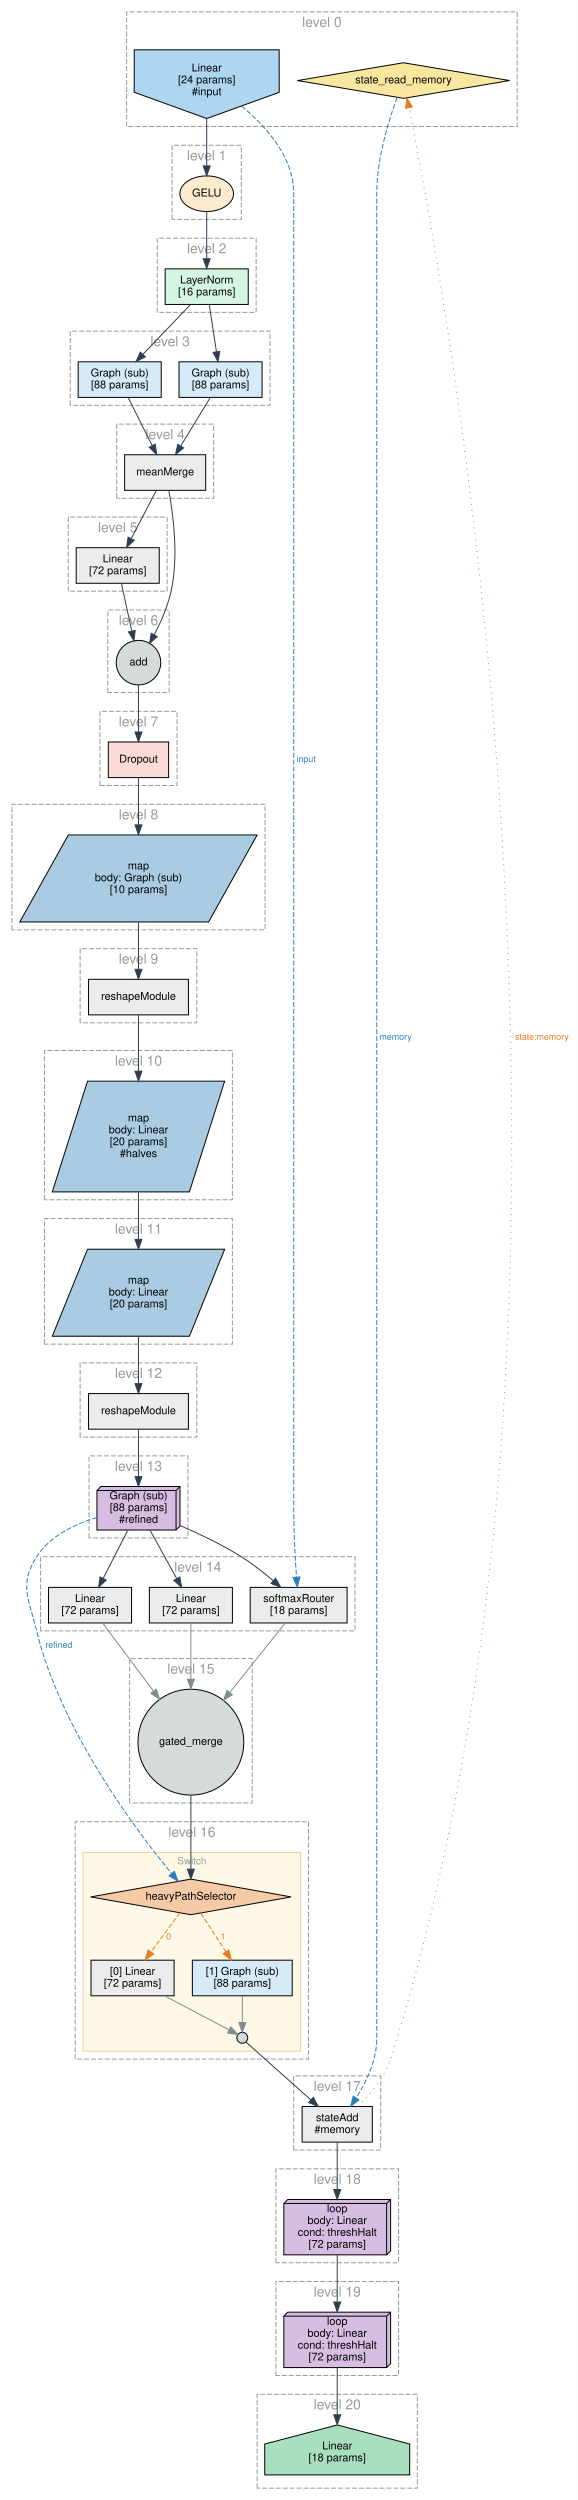
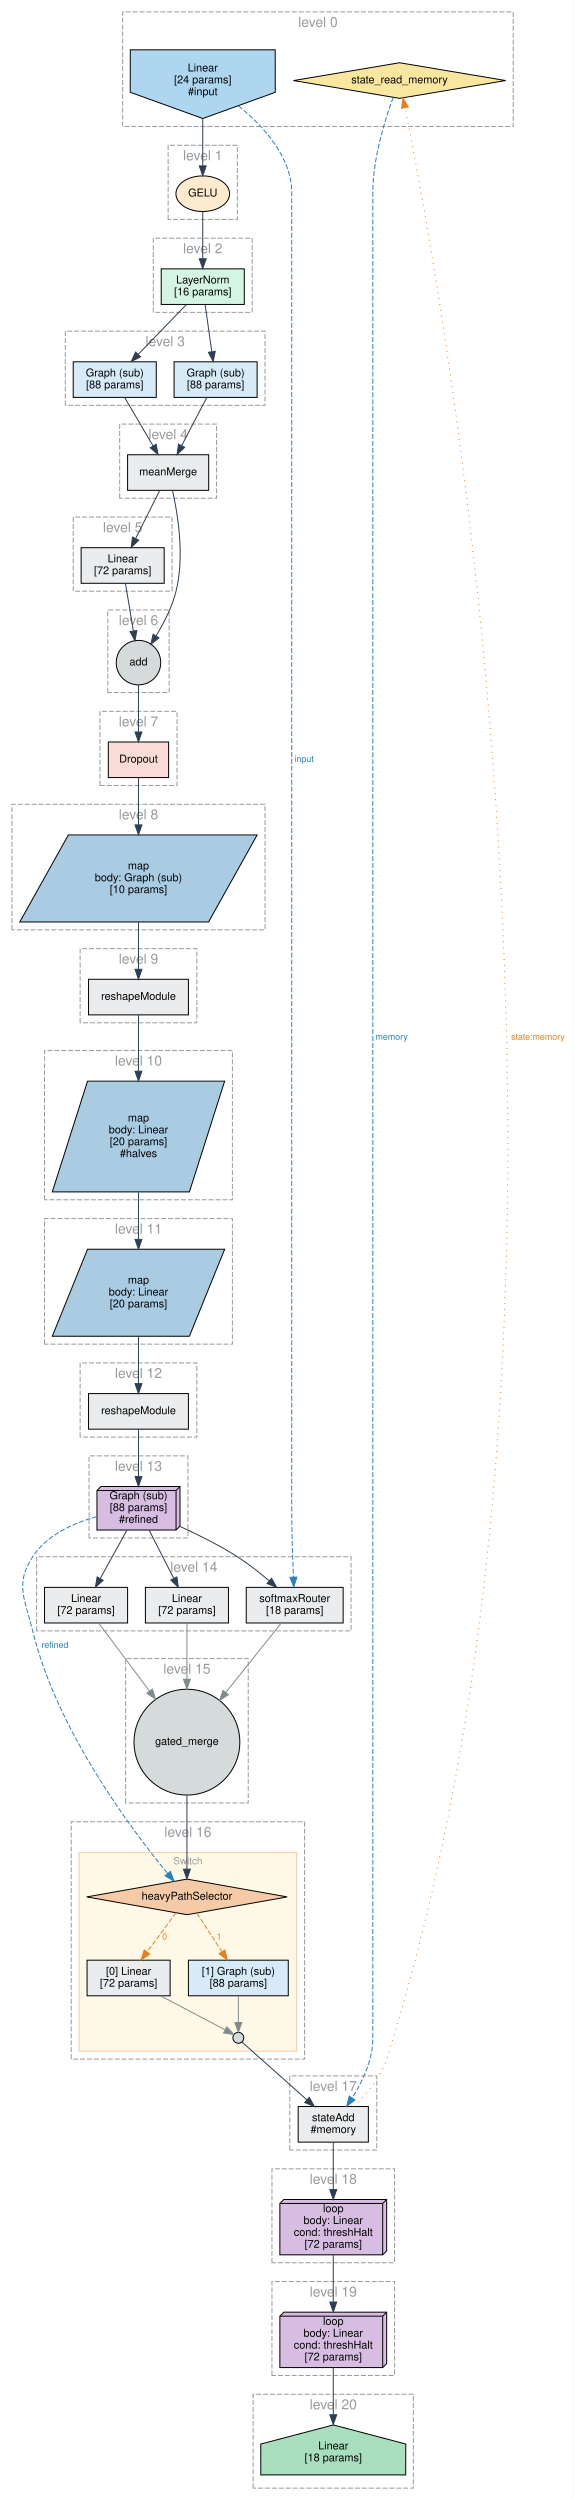
- <svg xmlns="http://www.w3.org/2000/svg" width="584pt" height="2528pt" viewBox="0.00 0.00 584.00 2528.39">
+ <svg xmlns="http://www.w3.org/2000/svg" width="580pt" height="2528pt" viewBox="0.00 0.00 580.00 2528.39">
  <g id="graph0" class="graph" transform="scale(1 1) rotate(0) translate(4 2524.39)">
-     <polygon fill="white" stroke="transparent" points="-4,4 -4,-2524.39 580,-2524.39 580,4 -4,4" />
+     <polygon fill="white" stroke="transparent" points="-4,4 -4,-2524.39 576,-2524.39 576,4 -4,4" />
    <g id="clust1" class="cluster">
-       <polygon fill="none" stroke="#999999" stroke-dasharray="5,2" points="124,-2396.48 124,-2512.39 519,-2512.39 519,-2396.48 124,-2396.48" />
-       <text text-anchor="middle" x="321.5" y="-2497.19" font-family="Helvetica,sans-Serif" font-size="14.00" fill="#999999">level 0</text>
+       <polygon fill="none" stroke="#999999" stroke-dasharray="5,2" points="120,-2396.48 120,-2512.39 515,-2512.39 515,-2396.48 120,-2396.48" />
+       <text text-anchor="middle" x="317.5" y="-2497.19" font-family="Helvetica,sans-Serif" font-size="14.00" fill="#999999">level 0</text>
    </g>
    <g id="clust2" class="cluster">
-       <polygon fill="none" stroke="#999999" stroke-dasharray="5,2" points="170,-2302.48 170,-2377.48 240,-2377.48 240,-2302.48 170,-2302.48" />
-       <text text-anchor="middle" x="205" y="-2362.28" font-family="Helvetica,sans-Serif" font-size="14.00" fill="#999999">level 1</text>
+       <polygon fill="none" stroke="#999999" stroke-dasharray="5,2" points="166,-2302.48 166,-2377.48 236,-2377.48 236,-2302.48 166,-2302.48" />
+       <text text-anchor="middle" x="201" y="-2362.28" font-family="Helvetica,sans-Serif" font-size="14.00" fill="#999999">level 1</text>
    </g>
    <g id="clust3" class="cluster">
-       <polygon fill="none" stroke="#999999" stroke-dasharray="5,2" points="155,-2208.48 155,-2283.48 255,-2283.48 255,-2208.48 155,-2208.48" />
-       <text text-anchor="middle" x="205" y="-2268.28" font-family="Helvetica,sans-Serif" font-size="14.00" fill="#999999">level 2</text>
+       <polygon fill="none" stroke="#999999" stroke-dasharray="5,2" points="151,-2208.48 151,-2283.48 251,-2283.48 251,-2208.48 151,-2208.48" />
+       <text text-anchor="middle" x="201" y="-2268.28" font-family="Helvetica,sans-Serif" font-size="14.00" fill="#999999">level 2</text>
    </g>
    <g id="clust4" class="cluster">
-       <polygon fill="none" stroke="#999999" stroke-dasharray="5,2" points="67,-2114.48 67,-2189.48 269,-2189.48 269,-2114.48 67,-2114.48" />
-       <text text-anchor="middle" x="168" y="-2174.28" font-family="Helvetica,sans-Serif" font-size="14.00" fill="#999999">level 3</text>
+       <polygon fill="none" stroke="#999999" stroke-dasharray="5,2" points="62,-2114.48 62,-2189.48 264,-2189.48 264,-2114.48 62,-2114.48" />
+       <text text-anchor="middle" x="163" y="-2174.28" font-family="Helvetica,sans-Serif" font-size="14.00" fill="#999999">level 3</text>
    </g>
    <g id="clust5" class="cluster">
-       <polygon fill="none" stroke="#999999" stroke-dasharray="5,2" points="114,-2020.48 114,-2095.48 212,-2095.48 212,-2020.48 114,-2020.48" />
-       <text text-anchor="middle" x="163" y="-2080.28" font-family="Helvetica,sans-Serif" font-size="14.00" fill="#999999">level 4</text>
+       <polygon fill="none" stroke="#999999" stroke-dasharray="5,2" points="117,-2020.48 117,-2095.48 215,-2095.48 215,-2020.48 117,-2020.48" />
+       <text text-anchor="middle" x="166" y="-2080.28" font-family="Helvetica,sans-Serif" font-size="14.00" fill="#999999">level 4</text>
    </g>
    <g id="clust6" class="cluster">
-       <polygon fill="none" stroke="#999999" stroke-dasharray="5,2" points="65,-1926.48 65,-2001.48 165,-2001.48 165,-1926.48 65,-1926.48" />
-       <text text-anchor="middle" x="115" y="-1986.28" font-family="Helvetica,sans-Serif" font-size="14.00" fill="#999999">level 5</text>
+       <polygon fill="none" stroke="#999999" stroke-dasharray="5,2" points="70,-1926.48 70,-2001.48 170,-2001.48 170,-1926.48 70,-1926.48" />
+       <text text-anchor="middle" x="120" y="-1986.28" font-family="Helvetica,sans-Serif" font-size="14.00" fill="#999999">level 5</text>
    </g>
    <g id="clust7" class="cluster">
      <polygon fill="none" stroke="#999999" stroke-dasharray="5,2" points="105,-1823.98 105,-1907.48 167,-1907.48 167,-1823.98 105,-1823.98" />
      <text text-anchor="middle" x="136" y="-1892.28" font-family="Helvetica,sans-Serif" font-size="14.00" fill="#999999">level 6</text>
    </g>
    <g id="clust8" class="cluster">
      <polygon fill="none" stroke="#999999" stroke-dasharray="5,2" points="97,-1729.98 97,-1804.98 175,-1804.98 175,-1729.98 97,-1729.98" />
      <text text-anchor="middle" x="136" y="-1789.78" font-family="Helvetica,sans-Serif" font-size="14.00" fill="#999999">level 7</text>
    </g>
    <g id="clust9" class="cluster">
      <polygon fill="none" stroke="#999999" stroke-dasharray="5,2" points="8,-1583.98 8,-1710.98 264,-1710.98 264,-1583.98 8,-1583.98" />
      <text text-anchor="middle" x="136" y="-1695.78" font-family="Helvetica,sans-Serif" font-size="14.00" fill="#999999">level 8</text>
    </g>
    <g id="clust10" class="cluster">
      <polygon fill="none" stroke="#999999" stroke-dasharray="5,2" points="77,-1489.98 77,-1564.98 195,-1564.98 195,-1489.98 77,-1489.98" />
      <text text-anchor="middle" x="136" y="-1549.78" font-family="Helvetica,sans-Serif" font-size="14.00" fill="#999999">level 9</text>
    </g>
    <g id="clust11" class="cluster">
      <polygon fill="none" stroke="#999999" stroke-dasharray="5,2" points="41,-1310.98 41,-1461.98 231,-1461.98 231,-1310.98 41,-1310.98" />
      <text text-anchor="middle" x="136" y="-1446.78" font-family="Helvetica,sans-Serif" font-size="14.00" fill="#999999">level 10</text>
    </g>
    <g id="clust12" class="cluster">
      <polygon fill="none" stroke="#999999" stroke-dasharray="5,2" points="41,-1164.98 41,-1291.98 231,-1291.98 231,-1164.98 41,-1164.98" />
      <text text-anchor="middle" x="136" y="-1276.78" font-family="Helvetica,sans-Serif" font-size="14.00" fill="#999999">level 11</text>
    </g>
    <g id="clust13" class="cluster">
      <polygon fill="none" stroke="#999999" stroke-dasharray="5,2" points="77,-1070.98 77,-1145.98 195,-1145.98 195,-1070.98 77,-1070.98" />
      <text text-anchor="middle" x="136" y="-1130.78" font-family="Helvetica,sans-Serif" font-size="14.00" fill="#999999">level 12</text>
    </g>
    <g id="clust14" class="cluster">
      <polygon fill="none" stroke="#999999" stroke-dasharray="5,2" points="86,-968.98 86,-1051.98 186,-1051.98 186,-968.98 86,-968.98" />
      <text text-anchor="middle" x="136" y="-1036.78" font-family="Helvetica,sans-Serif" font-size="14.00" fill="#999999">level 13</text>
    </g>
    <g id="clust15" class="cluster">
-       <polygon fill="none" stroke="#999999" stroke-dasharray="5,2" points="37,-874.98 37,-949.98 355,-949.98 355,-874.98 37,-874.98" />
-       <text text-anchor="middle" x="196" y="-934.78" font-family="Helvetica,sans-Serif" font-size="14.00" fill="#999999">level 14</text>
+       <polygon fill="none" stroke="#999999" stroke-dasharray="5,2" points="33,-874.98 33,-949.98 351,-949.98 351,-874.98 33,-874.98" />
+       <text text-anchor="middle" x="192" y="-934.78" font-family="Helvetica,sans-Serif" font-size="14.00" fill="#999999">level 14</text>
    </g>
    <g id="clust16" class="cluster">
-       <polygon fill="none" stroke="#999999" stroke-dasharray="5,2" points="127,-700.94 127,-846.98 251,-846.98 251,-700.94 127,-700.94" />
-       <text text-anchor="middle" x="189" y="-831.78" font-family="Helvetica,sans-Serif" font-size="14.00" fill="#999999">level 15</text>
+       <polygon fill="none" stroke="#999999" stroke-dasharray="5,2" points="123,-700.94 123,-846.98 247,-846.98 247,-700.94 123,-700.94" />
+       <text text-anchor="middle" x="185" y="-831.78" font-family="Helvetica,sans-Serif" font-size="14.00" fill="#999999">level 15</text>
    </g>
    <g id="clust17" class="cluster">
-       <polygon fill="none" stroke="#999999" stroke-dasharray="5,2" points="72,-441.94 72,-681.94 308,-681.94 308,-441.94 72,-441.94" />
-       <text text-anchor="middle" x="190" y="-666.74" font-family="Helvetica,sans-Serif" font-size="14.00" fill="#999999">level 16</text>
+       <polygon fill="none" stroke="#999999" stroke-dasharray="5,2" points="68,-441.94 68,-681.94 304,-681.94 304,-441.94 68,-441.94" />
+       <text text-anchor="middle" x="186" y="-666.74" font-family="Helvetica,sans-Serif" font-size="14.00" fill="#999999">level 16</text>
    </g>
    <g id="clust18" class="cluster">
-       <polygon fill="#fef9e7" stroke="#f5cba7" points="80,-449.94 80,-650.94 300,-650.94 300,-449.94 80,-449.94" />
-       <text text-anchor="middle" x="190" y="-638.94" font-family="Helvetica,sans-Serif" font-size="10.00" fill="#999999">Switch</text>
+       <polygon fill="#fef9e7" stroke="#f5cba7" points="76,-449.94 76,-650.94 296,-650.94 296,-449.94 76,-449.94" />
+       <text text-anchor="middle" x="186" y="-638.94" font-family="Helvetica,sans-Serif" font-size="10.00" fill="#999999">Switch</text>
    </g>
    <g id="clust19" class="cluster">
-       <polygon fill="none" stroke="#999999" stroke-dasharray="5,2" points="293,-349.94 293,-424.94 381,-424.94 381,-349.94 293,-349.94" />
-       <text text-anchor="middle" x="337" y="-409.74" font-family="Helvetica,sans-Serif" font-size="14.00" fill="#999999">level 17</text>
+       <polygon fill="none" stroke="#999999" stroke-dasharray="5,2" points="289,-349.94 289,-424.94 377,-424.94 377,-349.94 289,-349.94" />
+       <text text-anchor="middle" x="333" y="-409.74" font-family="Helvetica,sans-Serif" font-size="14.00" fill="#999999">level 17</text>
    </g>
    <g id="clust20" class="cluster">
-       <polygon fill="none" stroke="#999999" stroke-dasharray="5,2" points="275,-235.94 275,-330.94 399,-330.94 399,-235.94 275,-235.94" />
-       <text text-anchor="middle" x="337" y="-315.74" font-family="Helvetica,sans-Serif" font-size="14.00" fill="#999999">level 18</text>
+       <polygon fill="none" stroke="#999999" stroke-dasharray="5,2" points="271,-235.94 271,-330.94 395,-330.94 395,-235.94 271,-235.94" />
+       <text text-anchor="middle" x="333" y="-315.74" font-family="Helvetica,sans-Serif" font-size="14.00" fill="#999999">level 18</text>
    </g>
    <g id="clust21" class="cluster">
-       <polygon fill="none" stroke="#999999" stroke-dasharray="5,2" points="275,-121.94 275,-216.94 399,-216.94 399,-121.94 275,-121.94" />
-       <text text-anchor="middle" x="337" y="-201.74" font-family="Helvetica,sans-Serif" font-size="14.00" fill="#999999">level 19</text>
+       <polygon fill="none" stroke="#999999" stroke-dasharray="5,2" points="271,-121.94 271,-216.94 395,-216.94 395,-121.94 271,-121.94" />
+       <text text-anchor="middle" x="333" y="-201.74" font-family="Helvetica,sans-Serif" font-size="14.00" fill="#999999">level 19</text>
    </g>
    <g id="clust22" class="cluster">
-       <polygon fill="none" stroke="#999999" stroke-dasharray="5,2" points="256,-8 256,-102.94 418,-102.94 418,-8 256,-8" />
-       <text text-anchor="middle" x="337" y="-87.74" font-family="Helvetica,sans-Serif" font-size="14.00" fill="#999999">level 20</text>
+       <polygon fill="none" stroke="#999999" stroke-dasharray="5,2" points="252,-8 252,-102.94 414,-102.94 414,-8 252,-8" />
+       <text text-anchor="middle" x="333" y="-87.74" font-family="Helvetica,sans-Serif" font-size="14.00" fill="#999999">level 20</text>
    </g>
    <g id="node1" class="node">
-       <polygon fill="#f9e79f" stroke="black" points="404,-2460.93 296.69,-2442.93 404,-2424.93 511.31,-2442.93 404,-2460.93" />
-       <text text-anchor="middle" x="404" y="-2440.13" font-family="Helvetica,sans-Serif" font-size="11.00">state_read_memory</text>
+       <polygon fill="#f9e79f" stroke="black" points="400,-2460.93 292.69,-2442.93 400,-2424.93 507.31,-2442.93 400,-2460.93" />
+       <text text-anchor="middle" x="400" y="-2440.13" font-family="Helvetica,sans-Serif" font-size="11.00">state_read_memory</text>
    </g>
    <g id="node25" class="node">
-       <polygon fill="#eaecee" stroke="black" points="372.5,-393.94 301.5,-393.94 301.5,-357.94 372.5,-357.94 372.5,-393.94" />
-       <text text-anchor="middle" x="337" y="-379.14" font-family="Helvetica,sans-Serif" font-size="11.00">stateAdd</text>
-       <text text-anchor="middle" x="337" y="-367.14" font-family="Helvetica,sans-Serif" font-size="11.00">#memory</text>
+       <polygon fill="#eaecee" stroke="black" points="368.5,-393.94 297.5,-393.94 297.5,-357.94 368.5,-357.94 368.5,-393.94" />
+       <text text-anchor="middle" x="333" y="-379.14" font-family="Helvetica,sans-Serif" font-size="11.00">stateAdd</text>
+       <text text-anchor="middle" x="333" y="-367.14" font-family="Helvetica,sans-Serif" font-size="11.00">#memory</text>
    </g>
    <g id="edge31" class="edge">
-       <path fill="none" stroke="#2980b9" stroke-dasharray="5,2" d="M397.6,-2425.83C389.62,-2404.26 377,-2364.61 377,-2329.48 377,-2329.48 377,-2329.48 377,-462.44 377,-440.87 366.43,-418.88 356.15,-402.6" />
-       <polygon fill="#2980b9" stroke="#2980b9" points="359,-400.56 350.54,-394.18 353.18,-404.44 359,-400.56" />
-       <text text-anchor="middle" x="396" y="-1472.78" font-family="Helvetica,sans-Serif" font-size="9.00" fill="#2980b9">memory</text>
+       <path fill="none" stroke="#2980b9" stroke-dasharray="5,2" d="M393.6,-2425.83C385.62,-2404.26 373,-2364.61 373,-2329.48 373,-2329.48 373,-2329.48 373,-462.44 373,-440.87 362.43,-418.88 352.15,-402.6" />
+       <polygon fill="#2980b9" stroke="#2980b9" points="355,-400.56 346.54,-394.18 349.18,-404.44 355,-400.56" />
+       <text text-anchor="middle" x="392" y="-1472.78" font-family="Helvetica,sans-Serif" font-size="9.00" fill="#2980b9">memory</text>
    </g>
    <g id="node2" class="node">
-       <polygon fill="#aed6f1" stroke="black" points="131.66,-2431.06 205,-2404.52 278.34,-2431.06 278.27,-2474.01 131.73,-2474.01 131.66,-2431.06" />
-       <text text-anchor="middle" x="205" y="-2452.13" font-family="Helvetica,sans-Serif" font-size="11.00">Linear</text>
-       <text text-anchor="middle" x="205" y="-2440.13" font-family="Helvetica,sans-Serif" font-size="11.00">[24 params]</text>
-       <text text-anchor="middle" x="205" y="-2428.13" font-family="Helvetica,sans-Serif" font-size="11.00">#input</text>
+       <polygon fill="#aed6f1" stroke="black" points="127.66,-2431.06 201,-2404.52 274.34,-2431.06 274.27,-2474.01 127.73,-2474.01 127.66,-2431.06" />
+       <text text-anchor="middle" x="201" y="-2452.13" font-family="Helvetica,sans-Serif" font-size="11.00">Linear</text>
+       <text text-anchor="middle" x="201" y="-2440.13" font-family="Helvetica,sans-Serif" font-size="11.00">[24 params]</text>
+       <text text-anchor="middle" x="201" y="-2428.13" font-family="Helvetica,sans-Serif" font-size="11.00">#input</text>
    </g>
    <g id="node3" class="node">
-       <ellipse fill="#fdebd0" stroke="black" cx="205" cy="-2328.48" rx="27.12" ry="18" />
-       <text text-anchor="middle" x="205" y="-2325.68" font-family="Helvetica,sans-Serif" font-size="11.00">GELU</text>
+       <ellipse fill="#fdebd0" stroke="black" cx="201" cy="-2328.48" rx="27.12" ry="18" />
+       <text text-anchor="middle" x="201" y="-2325.68" font-family="Helvetica,sans-Serif" font-size="11.00">GELU</text>
    </g>
    <g id="edge5" class="edge">
-       <path fill="none" stroke="#2c3e50" d="M205,-2404.49C205,-2388.91 205,-2371.15 205,-2356.83" />
-       <polygon fill="#2c3e50" stroke="#2c3e50" points="208.5,-2356.64 205,-2346.64 201.5,-2356.64 208.5,-2356.64" />
-     </g>
-     <g id="node19" class="node">
-       <polygon fill="#eaecee" stroke="black" points="347,-918.98 249,-918.98 249,-882.98 347,-882.98 347,-918.98" />
-       <text text-anchor="middle" x="298" y="-904.18" font-family="Helvetica,sans-Serif" font-size="11.00">softmaxRouter</text>
-       <text text-anchor="middle" x="298" y="-892.18" font-family="Helvetica,sans-Serif" font-size="11.00">[18 params]</text>
+       <path fill="none" stroke="#2c3e50" d="M201,-2404.49C201,-2388.91 201,-2371.15 201,-2356.83" />
+       <polygon fill="#2c3e50" stroke="#2c3e50" points="204.5,-2356.64 201,-2346.64 197.5,-2356.64 204.5,-2356.64" />
+     </g>
+     <g id="node18" class="node">
+       <polygon fill="#eaecee" stroke="black" points="343,-918.98 245,-918.98 245,-882.98 343,-882.98 343,-918.98" />
+       <text text-anchor="middle" x="294" y="-904.18" font-family="Helvetica,sans-Serif" font-size="11.00">softmaxRouter</text>
+       <text text-anchor="middle" x="294" y="-892.18" font-family="Helvetica,sans-Serif" font-size="11.00">[18 params]</text>
    </g>
    <g id="edge27" class="edge">
-       <path fill="none" stroke="#2980b9" stroke-dasharray="5,2" d="M240.29,-2417.11C264.77,-2396.73 293,-2365.42 293,-2329.48 293,-2329.48 293,-2329.48 293,-997.98 293,-974.85 294.47,-948.63 295.81,-929.44" />
-       <polygon fill="#2980b9" stroke="#2980b9" points="299.31,-929.53 296.55,-919.3 292.33,-929.02 299.31,-929.53" />
-       <text text-anchor="middle" x="305.5" y="-1753.78" font-family="Helvetica,sans-Serif" font-size="9.00" fill="#2980b9">input</text>
+       <path fill="none" stroke="#2980b9" stroke-dasharray="5,2" d="M237.09,-2417.29C262.13,-2397 291,-2365.73 291,-2329.48 291,-2329.48 291,-2329.48 291,-997.98 291,-974.87 291.88,-948.65 292.69,-929.46" />
+       <polygon fill="#2980b9" stroke="#2980b9" points="296.19,-929.46 293.13,-919.31 289.2,-929.15 296.19,-929.46" />
+       <text text-anchor="middle" x="303.5" y="-1753.78" font-family="Helvetica,sans-Serif" font-size="9.00" fill="#2980b9">input</text>
    </g>
    <g id="node4" class="node">
-       <polygon fill="#d5f5e3" stroke="black" points="247,-2252.48 163,-2252.48 163,-2216.48 247,-2216.48 247,-2252.48" />
-       <text text-anchor="middle" x="205" y="-2237.68" font-family="Helvetica,sans-Serif" font-size="11.00">LayerNorm</text>
-       <text text-anchor="middle" x="205" y="-2225.68" font-family="Helvetica,sans-Serif" font-size="11.00">[16 params]</text>
+       <polygon fill="#d5f5e3" stroke="black" points="243,-2252.48 159,-2252.48 159,-2216.48 243,-2216.48 243,-2252.48" />
+       <text text-anchor="middle" x="201" y="-2237.68" font-family="Helvetica,sans-Serif" font-size="11.00">LayerNorm</text>
+       <text text-anchor="middle" x="201" y="-2225.68" font-family="Helvetica,sans-Serif" font-size="11.00">[16 params]</text>
    </g>
    <g id="edge6" class="edge">
-       <path fill="none" stroke="#2c3e50" d="M205,-2310.17C205,-2296.94 205,-2278.42 205,-2263.14" />
-       <polygon fill="#2c3e50" stroke="#2c3e50" points="208.5,-2262.7 205,-2252.7 201.5,-2262.7 208.5,-2262.7" />
+       <path fill="none" stroke="#2c3e50" d="M201,-2310.17C201,-2296.94 201,-2278.42 201,-2263.14" />
+       <polygon fill="#2c3e50" stroke="#2c3e50" points="204.5,-2262.7 201,-2252.7 197.5,-2262.7 204.5,-2262.7" />
    </g>
    <g id="node5" class="node">
-       <polygon fill="#d6eaf8" stroke="black" points="261,-2158.48 177,-2158.48 177,-2122.48 261,-2122.48 261,-2158.48" />
-       <text text-anchor="middle" x="219" y="-2143.68" font-family="Helvetica,sans-Serif" font-size="11.00">Graph (sub)</text>
-       <text text-anchor="middle" x="219" y="-2131.68" font-family="Helvetica,sans-Serif" font-size="11.00">[88 params]</text>
+       <polygon fill="#d6eaf8" stroke="black" points="154,-2158.48 70,-2158.48 70,-2122.48 154,-2122.48 154,-2158.48" />
+       <text text-anchor="middle" x="112" y="-2143.68" font-family="Helvetica,sans-Serif" font-size="11.00">Graph (sub)</text>
+       <text text-anchor="middle" x="112" y="-2131.68" font-family="Helvetica,sans-Serif" font-size="11.00">[88 params]</text>
    </g>
    <g id="edge7" class="edge">
-       <path fill="none" stroke="#2c3e50" d="M207.63,-2216.17C209.67,-2202.81 212.52,-2184.06 214.86,-2168.69" />
-       <polygon fill="#2c3e50" stroke="#2c3e50" points="218.33,-2169.11 216.38,-2158.7 211.41,-2168.06 218.33,-2169.11" />
+       <path fill="none" stroke="#2c3e50" d="M184.26,-2216.17C170.59,-2202.04 151.09,-2181.88 135.79,-2166.07" />
+       <polygon fill="#2c3e50" stroke="#2c3e50" points="138.13,-2163.46 128.67,-2158.7 133.1,-2168.32 138.13,-2163.46" />
    </g>
    <g id="node6" class="node">
-       <polygon fill="#d6eaf8" stroke="black" points="159,-2158.48 75,-2158.48 75,-2122.48 159,-2122.48 159,-2158.48" />
-       <text text-anchor="middle" x="117" y="-2143.68" font-family="Helvetica,sans-Serif" font-size="11.00">Graph (sub)</text>
-       <text text-anchor="middle" x="117" y="-2131.68" font-family="Helvetica,sans-Serif" font-size="11.00">[88 params]</text>
+       <polygon fill="#d6eaf8" stroke="black" points="256,-2158.48 172,-2158.48 172,-2122.48 256,-2122.48 256,-2158.48" />
+       <text text-anchor="middle" x="214" y="-2143.68" font-family="Helvetica,sans-Serif" font-size="11.00">Graph (sub)</text>
+       <text text-anchor="middle" x="214" y="-2131.68" font-family="Helvetica,sans-Serif" font-size="11.00">[88 params]</text>
    </g>
    <g id="edge8" class="edge">
-       <path fill="none" stroke="#2c3e50" d="M188.45,-2216.17C174.93,-2202.04 155.65,-2181.88 140.53,-2166.07" />
-       <polygon fill="#2c3e50" stroke="#2c3e50" points="142.92,-2163.51 133.48,-2158.7 137.86,-2168.35 142.92,-2163.51" />
+       <path fill="none" stroke="#2c3e50" d="M203.45,-2216.17C205.33,-2202.81 207.98,-2184.06 210.15,-2168.69" />
+       <polygon fill="#2c3e50" stroke="#2c3e50" points="213.63,-2169.09 211.57,-2158.7 206.7,-2168.11 213.63,-2169.09" />
    </g>
    <g id="node7" class="node">
-       <polygon fill="#eaecee" stroke="black" points="204,-2064.48 122,-2064.48 122,-2028.48 204,-2028.48 204,-2064.48" />
-       <text text-anchor="middle" x="163" y="-2043.68" font-family="Helvetica,sans-Serif" font-size="11.00">meanMerge</text>
+       <polygon fill="#eaecee" stroke="black" points="207,-2064.48 125,-2064.48 125,-2028.48 207,-2028.48 207,-2064.48" />
+       <text text-anchor="middle" x="166" y="-2043.68" font-family="Helvetica,sans-Serif" font-size="11.00">meanMerge</text>
    </g>
    <g id="edge9" class="edge">
-       <path fill="none" stroke="#2c3e50" d="M208.47,-2122.17C200.1,-2108.42 188.26,-2088.98 178.76,-2073.37" />
-       <polygon fill="#2c3e50" stroke="#2c3e50" points="181.68,-2071.42 173.49,-2064.7 175.7,-2075.06 181.68,-2071.42" />
+       <path fill="none" stroke="#2c3e50" d="M122.16,-2122.17C130.23,-2108.42 141.64,-2088.98 150.8,-2073.37" />
+       <polygon fill="#2c3e50" stroke="#2c3e50" points="153.84,-2075.1 155.89,-2064.7 147.81,-2071.55 153.84,-2075.1" />
    </g>
    <g id="edge10" class="edge">
-       <path fill="none" stroke="#2c3e50" d="M125.65,-2122.17C132.46,-2108.55 142.07,-2089.34 149.83,-2073.81" />
-       <polygon fill="#2c3e50" stroke="#2c3e50" points="153.04,-2075.21 154.39,-2064.7 146.78,-2072.08 153.04,-2075.21" />
+       <path fill="none" stroke="#2c3e50" d="M204.97,-2122.17C197.86,-2108.55 187.84,-2089.34 179.74,-2073.81" />
+       <polygon fill="#2c3e50" stroke="#2c3e50" points="182.72,-2071.95 174.99,-2064.7 176.51,-2075.19 182.72,-2071.95" />
    </g>
    <g id="node8" class="node">
-       <polygon fill="#eaecee" stroke="black" points="157,-1970.48 73,-1970.48 73,-1934.48 157,-1934.48 157,-1970.48" />
-       <text text-anchor="middle" x="115" y="-1955.68" font-family="Helvetica,sans-Serif" font-size="11.00">Linear</text>
-       <text text-anchor="middle" x="115" y="-1943.68" font-family="Helvetica,sans-Serif" font-size="11.00">[72 params]</text>
+       <polygon fill="#eaecee" stroke="black" points="162,-1970.48 78,-1970.48 78,-1934.48 162,-1934.48 162,-1970.48" />
+       <text text-anchor="middle" x="120" y="-1955.68" font-family="Helvetica,sans-Serif" font-size="11.00">Linear</text>
+       <text text-anchor="middle" x="120" y="-1943.68" font-family="Helvetica,sans-Serif" font-size="11.00">[72 params]</text>
    </g>
    <g id="edge11" class="edge">
-       <path fill="none" stroke="#2c3e50" d="M153.97,-2028.17C146.86,-2014.55 136.84,-1995.34 128.74,-1979.81" />
-       <polygon fill="#2c3e50" stroke="#2c3e50" points="131.72,-1977.95 123.99,-1970.7 125.51,-1981.19 131.72,-1977.95" />
+       <path fill="none" stroke="#2c3e50" d="M157.35,-2028.17C150.54,-2014.55 140.93,-1995.34 133.17,-1979.81" />
+       <polygon fill="#2c3e50" stroke="#2c3e50" points="136.22,-1978.08 128.61,-1970.7 129.96,-1981.21 136.22,-1978.08" />
    </g>
    <g id="node9" class="node">
      <ellipse fill="#d5dbdb" stroke="black" cx="136" cy="-1854.23" rx="22.5" ry="22.5" />
      <text text-anchor="middle" x="136" y="-1851.43" font-family="Helvetica,sans-Serif" font-size="11.00">add</text>
    </g>
    <g id="edge12" class="edge">
-       <path fill="none" stroke="#2c3e50" d="M166.69,-2028.29C171.06,-2004.94 176.83,-1962.03 169,-1926.48 165.62,-1911.16 158.62,-1895.21 151.92,-1882.3" />
-       <polygon fill="#2c3e50" stroke="#2c3e50" points="154.99,-1880.62 147.16,-1873.49 148.84,-1883.95 154.99,-1880.62" />
+       <path fill="none" stroke="#2c3e50" d="M170.44,-2028.23C175.74,-2004.82 182.84,-1961.83 174,-1926.48 170.03,-1910.61 161.79,-1894.4 153.99,-1881.46" />
+       <polygon fill="#2c3e50" stroke="#2c3e50" points="156.74,-1879.27 148.46,-1872.67 150.82,-1883 156.74,-1879.27" />
    </g>
    <g id="edge13" class="edge">
-       <path fill="none" stroke="#2c3e50" d="M118.75,-1934.27C121.66,-1920.96 125.75,-1902.19 129.23,-1886.27" />
-       <polygon fill="#2c3e50" stroke="#2c3e50" points="132.69,-1886.83 131.4,-1876.31 125.85,-1885.34 132.69,-1886.83" />
+       <path fill="none" stroke="#2c3e50" d="M122.86,-1934.27C125.07,-1920.96 128.19,-1902.19 130.84,-1886.27" />
+       <polygon fill="#2c3e50" stroke="#2c3e50" points="134.31,-1886.75 132.49,-1876.31 127.4,-1885.61 134.31,-1886.75" />
    </g>
    <g id="node10" class="node">
      <polygon fill="#fadbd8" stroke="black" points="166.5,-1773.98 105.5,-1773.98 105.5,-1737.98 166.5,-1737.98 166.5,-1773.98" />
      <text text-anchor="middle" x="136" y="-1753.18" font-family="Helvetica,sans-Serif" font-size="11.00">Dropout</text>
    </g>
    <g id="edge14" class="edge">
      <path fill="none" stroke="#2c3e50" d="M136,-1831.86C136,-1817.87 136,-1799.45 136,-1784.38" />
      <polygon fill="#2c3e50" stroke="#2c3e50" points="139.5,-1784.11 136,-1774.11 132.5,-1784.11 139.5,-1784.11" />
    </g>
    <g id="node11" class="node">
      <polygon fill="#a9cce3" stroke="black" points="256.03,-1679.98 65.09,-1679.98 15.97,-1591.98 206.91,-1591.98 256.03,-1679.98" />
      <text text-anchor="middle" x="136" y="-1645.18" font-family="Helvetica,sans-Serif" font-size="11.00">map</text>
      <text text-anchor="middle" x="136" y="-1633.18" font-family="Helvetica,sans-Serif" font-size="11.00">body: Graph (sub)</text>
      <text text-anchor="middle" x="136" y="-1621.18" font-family="Helvetica,sans-Serif" font-size="11.00">[10 params]</text>
    </g>
    <g id="edge15" class="edge">
      <path fill="none" stroke="#2c3e50" d="M136,-1737.82C136,-1725.21 136,-1707.34 136,-1690.15" />
      <polygon fill="#2c3e50" stroke="#2c3e50" points="139.5,-1690.14 136,-1680.14 132.5,-1690.14 139.5,-1690.14" />
    </g>
    <g id="node12" class="node">
      <polygon fill="#eaecee" stroke="black" points="186.5,-1533.98 85.5,-1533.98 85.5,-1497.98 186.5,-1497.98 186.5,-1533.98" />
      <text text-anchor="middle" x="136" y="-1513.18" font-family="Helvetica,sans-Serif" font-size="11.00">reshapeModule</text>
    </g>
    <g id="edge16" class="edge">
      <path fill="none" stroke="#2c3e50" d="M136,-1591.71C136,-1575.77 136,-1558.19 136,-1544.08" />
      <polygon fill="#2c3e50" stroke="#2c3e50" points="139.5,-1544.06 136,-1534.06 132.5,-1544.06 139.5,-1544.06" />
    </g>
    <g id="node13" class="node">
      <polygon fill="#a9cce3" stroke="black" points="223.17,-1430.98 84.5,-1430.98 48.83,-1318.98 187.5,-1318.98 223.17,-1430.98" />
      <text text-anchor="middle" x="136" y="-1390.18" font-family="Helvetica,sans-Serif" font-size="11.00">map</text>
      <text text-anchor="middle" x="136" y="-1378.18" font-family="Helvetica,sans-Serif" font-size="11.00">body: Linear</text>
      <text text-anchor="middle" x="136" y="-1366.18" font-family="Helvetica,sans-Serif" font-size="11.00">[20 params]</text>
      <text text-anchor="middle" x="136" y="-1354.18" font-family="Helvetica,sans-Serif" font-size="11.00">#halves</text>
    </g>
    <g id="edge17" class="edge">
      <path fill="none" stroke="#2c3e50" d="M136,-1497.93C136,-1483.6 136,-1462.16 136,-1441.24" />
      <polygon fill="#2c3e50" stroke="#2c3e50" points="139.5,-1441.04 136,-1431.04 132.5,-1441.04 139.5,-1441.04" />
    </g>
    <g id="node14" class="node">
      <polygon fill="#a9cce3" stroke="black" points="223.17,-1260.98 84.5,-1260.98 48.83,-1172.98 187.5,-1172.98 223.17,-1260.98" />
      <text text-anchor="middle" x="136" y="-1226.18" font-family="Helvetica,sans-Serif" font-size="11.00">map</text>
      <text text-anchor="middle" x="136" y="-1214.18" font-family="Helvetica,sans-Serif" font-size="11.00">body: Linear</text>
      <text text-anchor="middle" x="136" y="-1202.18" font-family="Helvetica,sans-Serif" font-size="11.00">[20 params]</text>
    </g>
    <g id="edge18" class="edge">
      <path fill="none" stroke="#2c3e50" d="M136,-1318.54C136,-1303.17 136,-1286.52 136,-1271.27" />
      <polygon fill="#2c3e50" stroke="#2c3e50" points="139.5,-1270.98 136,-1260.98 132.5,-1270.98 139.5,-1270.98" />
    </g>
    <g id="node15" class="node">
      <polygon fill="#eaecee" stroke="black" points="186.5,-1114.98 85.5,-1114.98 85.5,-1078.98 186.5,-1078.98 186.5,-1114.98" />
      <text text-anchor="middle" x="136" y="-1094.18" font-family="Helvetica,sans-Serif" font-size="11.00">reshapeModule</text>
    </g>
    <g id="edge19" class="edge">
      <path fill="none" stroke="#2c3e50" d="M136,-1172.71C136,-1156.77 136,-1139.19 136,-1125.08" />
      <polygon fill="#2c3e50" stroke="#2c3e50" points="139.5,-1125.06 136,-1115.06 132.5,-1125.06 139.5,-1125.06" />
    </g>
    <g id="node16" class="node">
      <polygon fill="#d7bde2" stroke="black" points="178,-1020.98 98,-1020.98 94,-1016.98 94,-976.98 174,-976.98 178,-980.98 178,-1020.98" />
      <polyline fill="none" stroke="black" points="174,-1016.98 94,-1016.98 " />
      <polyline fill="none" stroke="black" points="174,-1016.98 174,-976.98 " />
      <polyline fill="none" stroke="black" points="174,-1016.98 178,-1020.98 " />
      <text text-anchor="middle" x="136" y="-1008.18" font-family="Helvetica,sans-Serif" font-size="11.00">Graph (sub)</text>
      <text text-anchor="middle" x="136" y="-996.18" font-family="Helvetica,sans-Serif" font-size="11.00">[88 params]</text>
      <text text-anchor="middle" x="136" y="-984.18" font-family="Helvetica,sans-Serif" font-size="11.00">#refined</text>
    </g>
    <g id="edge20" class="edge">
      <path fill="none" stroke="#2c3e50" d="M136,-1078.81C136,-1065.67 136,-1047.17 136,-1031.4" />
      <polygon fill="#2c3e50" stroke="#2c3e50" points="139.5,-1031.01 136,-1021.01 132.5,-1031.01 139.5,-1031.01" />
    </g>
    <g id="node17" class="node">
-       <polygon fill="#eaecee" stroke="black" points="129,-918.98 45,-918.98 45,-882.98 129,-882.98 129,-918.98" />
-       <text text-anchor="middle" x="87" y="-904.18" font-family="Helvetica,sans-Serif" font-size="11.00">Linear</text>
-       <text text-anchor="middle" x="87" y="-892.18" font-family="Helvetica,sans-Serif" font-size="11.00">[72 params]</text>
+       <polygon fill="#eaecee" stroke="black" points="227,-918.98 143,-918.98 143,-882.98 227,-882.98 227,-918.98" />
+       <text text-anchor="middle" x="185" y="-904.18" font-family="Helvetica,sans-Serif" font-size="11.00">Linear</text>
+       <text text-anchor="middle" x="185" y="-892.18" font-family="Helvetica,sans-Serif" font-size="11.00">[72 params]</text>
+     </g>
+     <g id="edge22" class="edge">
+       <path fill="none" stroke="#2c3e50" d="M146.87,-976.67C154.21,-962.31 163.92,-943.27 171.71,-928.01" />
+       <polygon fill="#2c3e50" stroke="#2c3e50" points="174.85,-929.56 176.28,-919.07 168.61,-926.38 174.85,-929.56" />
+     </g>
+     <g id="edge21" class="edge">
+       <path fill="none" stroke="#2c3e50" d="M178.08,-980.54C196.42,-972.25 217.83,-961.6 236,-949.98 247.09,-942.87 258.44,-933.92 268.12,-925.68" />
+       <polygon fill="#2c3e50" stroke="#2c3e50" points="270.58,-928.19 275.82,-918.98 265.98,-922.91 270.58,-928.19" />
+     </g>
+     <g id="node19" class="node">
+       <polygon fill="#eaecee" stroke="black" points="125,-918.98 41,-918.98 41,-882.98 125,-882.98 125,-918.98" />
+       <text text-anchor="middle" x="83" y="-904.18" font-family="Helvetica,sans-Serif" font-size="11.00">Linear</text>
+       <text text-anchor="middle" x="83" y="-892.18" font-family="Helvetica,sans-Serif" font-size="11.00">[72 params]</text>
    </g>
    <g id="edge23" class="edge">
-       <path fill="none" stroke="#2c3e50" d="M125.13,-976.67C117.79,-962.31 108.08,-943.27 100.29,-928.01" />
-       <polygon fill="#2c3e50" stroke="#2c3e50" points="103.39,-926.38 95.72,-919.07 97.15,-929.56 103.39,-926.38" />
-     </g>
-     <g id="node18" class="node">
-       <polygon fill="#eaecee" stroke="black" points="231,-918.98 147,-918.98 147,-882.98 231,-882.98 231,-918.98" />
-       <text text-anchor="middle" x="189" y="-904.18" font-family="Helvetica,sans-Serif" font-size="11.00">Linear</text>
-       <text text-anchor="middle" x="189" y="-892.18" font-family="Helvetica,sans-Serif" font-size="11.00">[72 params]</text>
-     </g>
-     <g id="edge22" class="edge">
-       <path fill="none" stroke="#2c3e50" d="M147.76,-976.67C155.69,-962.31 166.2,-943.27 174.63,-928.01" />
-       <polygon fill="#2c3e50" stroke="#2c3e50" points="177.8,-929.51 179.56,-919.07 171.67,-926.13 177.8,-929.51" />
-     </g>
-     <g id="edge21" class="edge">
-       <path fill="none" stroke="#2c3e50" d="M178.03,-981.53C197.49,-973.18 220.56,-962.21 240,-949.98 251.15,-942.96 262.51,-934.03 272.18,-925.78" />
-       <polygon fill="#2c3e50" stroke="#2c3e50" points="274.64,-928.28 279.87,-919.06 270.04,-923 274.64,-928.28" />
+       <path fill="none" stroke="#2c3e50" d="M124.24,-976.67C116.31,-962.31 105.8,-943.27 97.37,-928.01" />
+       <polygon fill="#2c3e50" stroke="#2c3e50" points="100.33,-926.13 92.44,-919.07 94.2,-929.51 100.33,-926.13" />
    </g>
    <g id="node21" class="node">
-       <polygon fill="#f5cba7" stroke="black" points="189,-623.94 87.6,-605.94 189,-587.94 290.4,-605.94 189,-623.94" />
-       <text text-anchor="middle" x="189" y="-603.14" font-family="Helvetica,sans-Serif" font-size="11.00">heavyPathSelector</text>
+       <polygon fill="#f5cba7" stroke="black" points="185,-623.94 83.6,-605.94 185,-587.94 286.4,-605.94 185,-623.94" />
+       <text text-anchor="middle" x="185" y="-603.14" font-family="Helvetica,sans-Serif" font-size="11.00">heavyPathSelector</text>
    </g>
    <g id="edge29" class="edge">
-       <path fill="none" stroke="#2980b9" stroke-dasharray="5,2" d="M93.89,-989.71C71.72,-982.99 46.41,-971.02 33,-949.98 15.09,-921.87 25.12,-907.36 33,-874.98 57.51,-774.22 133.43,-673.37 169.54,-629.58" />
-       <polygon fill="#2980b9" stroke="#2980b9" points="172.28,-631.76 176,-621.84 166.9,-627.28 172.28,-631.76" />
-       <text text-anchor="middle" x="55.5" y="-857.78" font-family="Helvetica,sans-Serif" font-size="9.00" fill="#2980b9">refined</text>
+       <path fill="none" stroke="#2980b9" stroke-dasharray="5,2" d="M93.94,-990.61C70.54,-984.13 43.33,-972.11 29,-949.98 10.88,-922 21.12,-907.36 29,-874.98 53.51,-774.22 129.43,-673.37 165.54,-629.58" />
+       <polygon fill="#2980b9" stroke="#2980b9" points="168.28,-631.76 172,-621.84 162.9,-627.28 168.28,-631.76" />
+       <text text-anchor="middle" x="51.5" y="-857.78" font-family="Helvetica,sans-Serif" font-size="9.00" fill="#2980b9">refined</text>
    </g>
    <g id="node20" class="node">
-       <ellipse fill="#d5dbdb" stroke="black" cx="189" cy="-762.46" rx="53.54" ry="53.54" />
-       <text text-anchor="middle" x="189" y="-759.66" font-family="Helvetica,sans-Serif" font-size="11.00">gated_merge</text>
+       <ellipse fill="#d5dbdb" stroke="black" cx="185" cy="-762.46" rx="53.54" ry="53.54" />
+       <text text-anchor="middle" x="185" y="-759.66" font-family="Helvetica,sans-Serif" font-size="11.00">gated_merge</text>
+     </g>
+     <g id="edge25" class="edge">
+       <path fill="none" stroke="#7f8c8d" d="M185,-882.96C185,-868.59 185,-847.07 185,-826.24" />
+       <polygon fill="#7f8c8d" stroke="#7f8c8d" points="188.5,-826.1 185,-816.1 181.5,-826.1 188.5,-826.1" />
+     </g>
+     <g id="edge24" class="edge">
+       <path fill="none" stroke="#7f8c8d" d="M280.42,-882.96C266.41,-865.42 243.9,-837.23 224.27,-812.64" />
+       <polygon fill="#7f8c8d" stroke="#7f8c8d" points="226.98,-810.43 218.01,-804.8 221.51,-814.8 226.98,-810.43" />
    </g>
    <g id="edge26" class="edge">
-       <path fill="none" stroke="#7f8c8d" d="M99.71,-882.96C112.57,-865.75 133.08,-838.3 151.2,-814.04" />
-       <polygon fill="#7f8c8d" stroke="#7f8c8d" points="154.06,-816.07 157.24,-805.96 148.46,-811.88 154.06,-816.07" />
-     </g>
-     <g id="edge25" class="edge">
-       <path fill="none" stroke="#7f8c8d" d="M189,-882.96C189,-868.59 189,-847.07 189,-826.24" />
-       <polygon fill="#7f8c8d" stroke="#7f8c8d" points="192.5,-826.1 189,-816.1 185.5,-826.1 192.5,-826.1" />
-     </g>
-     <g id="edge24" class="edge">
-       <path fill="none" stroke="#7f8c8d" d="M284.42,-882.96C270.41,-865.42 247.9,-837.23 228.27,-812.64" />
-       <polygon fill="#7f8c8d" stroke="#7f8c8d" points="230.98,-810.43 222.01,-804.8 225.51,-814.8 230.98,-810.43" />
+       <path fill="none" stroke="#7f8c8d" d="M95.71,-882.96C108.57,-865.75 129.08,-838.3 147.2,-814.04" />
+       <polygon fill="#7f8c8d" stroke="#7f8c8d" points="150.06,-816.07 153.24,-805.96 144.46,-811.88 150.06,-816.07" />
    </g>
    <g id="edge28" class="edge">
-       <path fill="none" stroke="#2c3e50" d="M189,-708.71C189,-683.66 189,-654.78 189,-634.2" />
-       <polygon fill="#2c3e50" stroke="#2c3e50" points="192.5,-633.97 189,-623.97 185.5,-633.97 192.5,-633.97" />
+       <path fill="none" stroke="#2c3e50" d="M185,-708.71C185,-683.66 185,-654.78 185,-634.2" />
+       <polygon fill="#2c3e50" stroke="#2c3e50" points="188.5,-633.97 185,-623.97 181.5,-633.97 188.5,-633.97" />
    </g>
    <g id="node22" class="node">
-       <polygon fill="#eaecee" stroke="black" points="172,-541.94 88,-541.94 88,-505.94 172,-505.94 172,-541.94" />
-       <text text-anchor="middle" x="130" y="-527.14" font-family="Helvetica,sans-Serif" font-size="11.00">[0] Linear</text>
-       <text text-anchor="middle" x="130" y="-515.14" font-family="Helvetica,sans-Serif" font-size="11.00">[72 params]</text>
+       <polygon fill="#eaecee" stroke="black" points="168,-541.94 84,-541.94 84,-505.94 168,-505.94 168,-541.94" />
+       <text text-anchor="middle" x="126" y="-527.14" font-family="Helvetica,sans-Serif" font-size="11.00">[0] Linear</text>
+       <text text-anchor="middle" x="126" y="-515.14" font-family="Helvetica,sans-Serif" font-size="11.00">[72 params]</text>
    </g>
    <g id="edge1" class="edge">
-       <path fill="none" stroke="#e67e22" stroke-dasharray="5,2" d="M177.9,-589.89C169.69,-578.75 158.3,-563.32 148.69,-550.29" />
-       <polygon fill="#e67e22" stroke="#e67e22" points="151.44,-548.11 142.69,-542.14 145.81,-552.27 151.44,-548.11" />
-       <text text-anchor="middle" x="166.5" y="-562.74" font-family="Helvetica,sans-Serif" font-size="9.00" fill="#e67e22">0</text>
+       <path fill="none" stroke="#e67e22" stroke-dasharray="5,2" d="M173.9,-589.89C165.69,-578.75 154.3,-563.32 144.69,-550.29" />
+       <polygon fill="#e67e22" stroke="#e67e22" points="147.44,-548.11 138.69,-542.14 141.81,-552.27 147.44,-548.11" />
+       <text text-anchor="middle" x="162.5" y="-562.74" font-family="Helvetica,sans-Serif" font-size="9.00" fill="#e67e22">0</text>
    </g>
    <g id="node23" class="node">
-       <polygon fill="#d6eaf8" stroke="black" points="291.5,-541.94 190.5,-541.94 190.5,-505.94 291.5,-505.94 291.5,-541.94" />
-       <text text-anchor="middle" x="241" y="-527.14" font-family="Helvetica,sans-Serif" font-size="11.00">[1] Graph (sub)</text>
-       <text text-anchor="middle" x="241" y="-515.14" font-family="Helvetica,sans-Serif" font-size="11.00">[88 params]</text>
+       <polygon fill="#d6eaf8" stroke="black" points="287.5,-541.94 186.5,-541.94 186.5,-505.94 287.5,-505.94 287.5,-541.94" />
+       <text text-anchor="middle" x="237" y="-527.14" font-family="Helvetica,sans-Serif" font-size="11.00">[1] Graph (sub)</text>
+       <text text-anchor="middle" x="237" y="-515.14" font-family="Helvetica,sans-Serif" font-size="11.00">[88 params]</text>
    </g>
    <g id="edge3" class="edge">
-       <path fill="none" stroke="#e67e22" stroke-dasharray="5,2" d="M199.03,-589.51C206.22,-578.45 216.08,-563.28 224.43,-550.43" />
-       <polygon fill="#e67e22" stroke="#e67e22" points="227.41,-552.27 229.92,-541.98 221.54,-548.45 227.41,-552.27" />
-       <text text-anchor="middle" x="221.5" y="-562.74" font-family="Helvetica,sans-Serif" font-size="9.00" fill="#e67e22">1</text>
+       <path fill="none" stroke="#e67e22" stroke-dasharray="5,2" d="M195.03,-589.51C202.22,-578.45 212.08,-563.28 220.43,-550.43" />
+       <polygon fill="#e67e22" stroke="#e67e22" points="223.41,-552.27 225.92,-541.98 217.54,-548.45 223.41,-552.27" />
+       <text text-anchor="middle" x="217.5" y="-562.74" font-family="Helvetica,sans-Serif" font-size="9.00" fill="#e67e22">1</text>
    </g>
    <g id="node24" class="node">
-       <ellipse fill="#d5dbdb" stroke="black" cx="241" cy="-463.44" rx="5.5" ry="5.5" />
+       <ellipse fill="#d5dbdb" stroke="black" cx="237" cy="-463.44" rx="5.5" ry="5.5" />
    </g>
    <g id="edge2" class="edge">
-       <path fill="none" stroke="#7f8c8d" d="M162.4,-505.86C184.03,-494.46 211.36,-480.06 227.43,-471.59" />
-       <polygon fill="#7f8c8d" stroke="#7f8c8d" points="229.34,-474.54 236.55,-466.78 226.08,-468.35 229.34,-474.54" />
+       <path fill="none" stroke="#7f8c8d" d="M158.4,-505.86C180.03,-494.46 207.36,-480.06 223.43,-471.59" />
+       <polygon fill="#7f8c8d" stroke="#7f8c8d" points="225.34,-474.54 232.55,-466.78 222.08,-468.35 225.34,-474.54" />
    </g>
    <g id="edge4" class="edge">
-       <path fill="none" stroke="#7f8c8d" d="M241,-505.7C241,-497.29 241,-487.27 241,-479.21" />
-       <polygon fill="#7f8c8d" stroke="#7f8c8d" points="244.5,-478.94 241,-468.94 237.5,-478.94 244.5,-478.94" />
+       <path fill="none" stroke="#7f8c8d" d="M237,-505.7C237,-497.29 237,-487.27 237,-479.21" />
+       <polygon fill="#7f8c8d" stroke="#7f8c8d" points="240.5,-478.94 237,-468.94 233.5,-478.94 240.5,-478.94" />
    </g>
    <g id="edge30" class="edge">
-       <path fill="none" stroke="#2c3e50" d="M244.65,-459.19C255.29,-449.71 287.06,-421.42 310.37,-400.66" />
-       <polygon fill="#2c3e50" stroke="#2c3e50" points="312.77,-403.21 317.91,-393.94 308.11,-397.98 312.77,-403.21" />
+       <path fill="none" stroke="#2c3e50" d="M240.65,-459.19C251.29,-449.71 283.06,-421.42 306.37,-400.66" />
+       <polygon fill="#2c3e50" stroke="#2c3e50" points="308.77,-403.21 313.91,-393.94 304.11,-397.98 308.77,-403.21" />
    </g>
    <g id="edge35" class="edge">
-       <path fill="none" stroke="#e67e22" stroke-dasharray="1,5" d="M357.79,-394.12C370.34,-406.01 385.03,-423.05 391,-441.94 634.97,-1213.75 445.39,-2238.36 409.55,-2415.35" />
-       <polygon fill="#e67e22" stroke="#e67e22" points="406.08,-2414.85 407.51,-2425.35 412.94,-2416.25 406.08,-2414.85" />
-       <text text-anchor="middle" x="544" y="-1472.78" font-family="Helvetica,sans-Serif" font-size="9.00" fill="#e67e22">state:memory</text>
+       <path fill="none" stroke="#e67e22" stroke-dasharray="1,5" d="M353.79,-394.12C366.34,-406.01 381.03,-423.05 387,-441.94 630.97,-1213.75 441.39,-2238.36 405.55,-2415.35" />
+       <polygon fill="#e67e22" stroke="#e67e22" points="402.08,-2414.85 403.51,-2425.35 408.94,-2416.25 402.08,-2414.85" />
+       <text text-anchor="middle" x="540" y="-1472.78" font-family="Helvetica,sans-Serif" font-size="9.00" fill="#e67e22">state:memory</text>
    </g>
    <g id="node26" class="node">
-       <polygon fill="#d7bde2" stroke="black" points="391,-299.94 287,-299.94 283,-295.94 283,-243.94 387,-243.94 391,-247.94 391,-299.94" />
-       <polyline fill="none" stroke="black" points="387,-295.94 283,-295.94 " />
-       <polyline fill="none" stroke="black" points="387,-295.94 387,-243.94 " />
-       <polyline fill="none" stroke="black" points="387,-295.94 391,-299.94 " />
-       <text text-anchor="middle" x="337" y="-287.14" font-family="Helvetica,sans-Serif" font-size="11.00">loop</text>
-       <text text-anchor="middle" x="337" y="-275.14" font-family="Helvetica,sans-Serif" font-size="11.00">body: Linear</text>
-       <text text-anchor="middle" x="337" y="-263.14" font-family="Helvetica,sans-Serif" font-size="11.00">cond: threshHalt</text>
-       <text text-anchor="middle" x="337" y="-251.14" font-family="Helvetica,sans-Serif" font-size="11.00">[72 params]</text>
+       <polygon fill="#d7bde2" stroke="black" points="387,-299.94 283,-299.94 279,-295.94 279,-243.94 383,-243.94 387,-247.94 387,-299.94" />
+       <polyline fill="none" stroke="black" points="383,-295.94 279,-295.94 " />
+       <polyline fill="none" stroke="black" points="383,-295.94 383,-243.94 " />
+       <polyline fill="none" stroke="black" points="383,-295.94 387,-299.94 " />
+       <text text-anchor="middle" x="333" y="-287.14" font-family="Helvetica,sans-Serif" font-size="11.00">loop</text>
+       <text text-anchor="middle" x="333" y="-275.14" font-family="Helvetica,sans-Serif" font-size="11.00">body: Linear</text>
+       <text text-anchor="middle" x="333" y="-263.14" font-family="Helvetica,sans-Serif" font-size="11.00">cond: threshHalt</text>
+       <text text-anchor="middle" x="333" y="-251.14" font-family="Helvetica,sans-Serif" font-size="11.00">[72 params]</text>
    </g>
    <g id="edge32" class="edge">
-       <path fill="none" stroke="#2c3e50" d="M337,-357.64C337,-344.67 337,-326.46 337,-310.24" />
-       <polygon fill="#2c3e50" stroke="#2c3e50" points="340.5,-309.94 337,-299.94 333.5,-309.94 340.5,-309.94" />
+       <path fill="none" stroke="#2c3e50" d="M333,-357.64C333,-344.67 333,-326.46 333,-310.24" />
+       <polygon fill="#2c3e50" stroke="#2c3e50" points="336.5,-309.94 333,-299.94 329.5,-309.94 336.5,-309.94" />
    </g>
    <g id="node27" class="node">
-       <polygon fill="#d7bde2" stroke="black" points="391,-185.94 287,-185.94 283,-181.94 283,-129.94 387,-129.94 391,-133.94 391,-185.94" />
-       <polyline fill="none" stroke="black" points="387,-181.94 283,-181.94 " />
-       <polyline fill="none" stroke="black" points="387,-181.94 387,-129.94 " />
-       <polyline fill="none" stroke="black" points="387,-181.94 391,-185.94 " />
-       <text text-anchor="middle" x="337" y="-173.14" font-family="Helvetica,sans-Serif" font-size="11.00">loop</text>
-       <text text-anchor="middle" x="337" y="-161.14" font-family="Helvetica,sans-Serif" font-size="11.00">body: Linear</text>
-       <text text-anchor="middle" x="337" y="-149.14" font-family="Helvetica,sans-Serif" font-size="11.00">cond: threshHalt</text>
-       <text text-anchor="middle" x="337" y="-137.14" font-family="Helvetica,sans-Serif" font-size="11.00">[72 params]</text>
+       <polygon fill="#d7bde2" stroke="black" points="387,-185.94 283,-185.94 279,-181.94 279,-129.94 383,-129.94 387,-133.94 387,-185.94" />
+       <polyline fill="none" stroke="black" points="383,-181.94 279,-181.94 " />
+       <polyline fill="none" stroke="black" points="383,-181.94 383,-129.94 " />
+       <polyline fill="none" stroke="black" points="383,-181.94 387,-185.94 " />
+       <text text-anchor="middle" x="333" y="-173.14" font-family="Helvetica,sans-Serif" font-size="11.00">loop</text>
+       <text text-anchor="middle" x="333" y="-161.14" font-family="Helvetica,sans-Serif" font-size="11.00">body: Linear</text>
+       <text text-anchor="middle" x="333" y="-149.14" font-family="Helvetica,sans-Serif" font-size="11.00">cond: threshHalt</text>
+       <text text-anchor="middle" x="333" y="-137.14" font-family="Helvetica,sans-Serif" font-size="11.00">[72 params]</text>
    </g>
    <g id="edge33" class="edge">
-       <path fill="none" stroke="#2c3e50" d="M337,-243.83C337,-229.62 337,-212.01 337,-196.51" />
-       <polygon fill="#2c3e50" stroke="#2c3e50" points="340.5,-196.19 337,-186.19 333.5,-196.19 340.5,-196.19" />
+       <path fill="none" stroke="#2c3e50" d="M333,-243.83C333,-229.62 333,-212.01 333,-196.51" />
+       <polygon fill="#2c3e50" stroke="#2c3e50" points="336.5,-196.19 333,-186.19 329.5,-196.19 336.5,-196.19" />
    </g>
    <g id="node28" class="node">
-       <polygon fill="#a9dfbf" stroke="black" points="410.34,-52.6 337,-71.91 263.66,-52.6 263.73,-21.37 410.27,-21.37 410.34,-52.6" />
-       <text text-anchor="middle" x="337" y="-47.17" font-family="Helvetica,sans-Serif" font-size="11.00">Linear</text>
-       <text text-anchor="middle" x="337" y="-35.17" font-family="Helvetica,sans-Serif" font-size="11.00">[18 params]</text>
+       <polygon fill="#a9dfbf" stroke="black" points="406.34,-52.6 333,-71.91 259.66,-52.6 259.73,-21.37 406.27,-21.37 406.34,-52.6" />
+       <text text-anchor="middle" x="333" y="-47.17" font-family="Helvetica,sans-Serif" font-size="11.00">Linear</text>
+       <text text-anchor="middle" x="333" y="-35.17" font-family="Helvetica,sans-Serif" font-size="11.00">[18 params]</text>
    </g>
    <g id="edge34" class="edge">
-       <path fill="none" stroke="#2c3e50" d="M337,-129.83C337,-115.64 337,-98.02 337,-82.53" />
-       <polygon fill="#2c3e50" stroke="#2c3e50" points="340.5,-82.21 337,-72.21 333.5,-82.21 340.5,-82.21" />
+       <path fill="none" stroke="#2c3e50" d="M333,-129.83C333,-115.64 333,-98.02 333,-82.53" />
+       <polygon fill="#2c3e50" stroke="#2c3e50" points="336.5,-82.21 333,-72.21 329.5,-82.21 336.5,-82.21" />
    </g>
  </g>
</svg>
